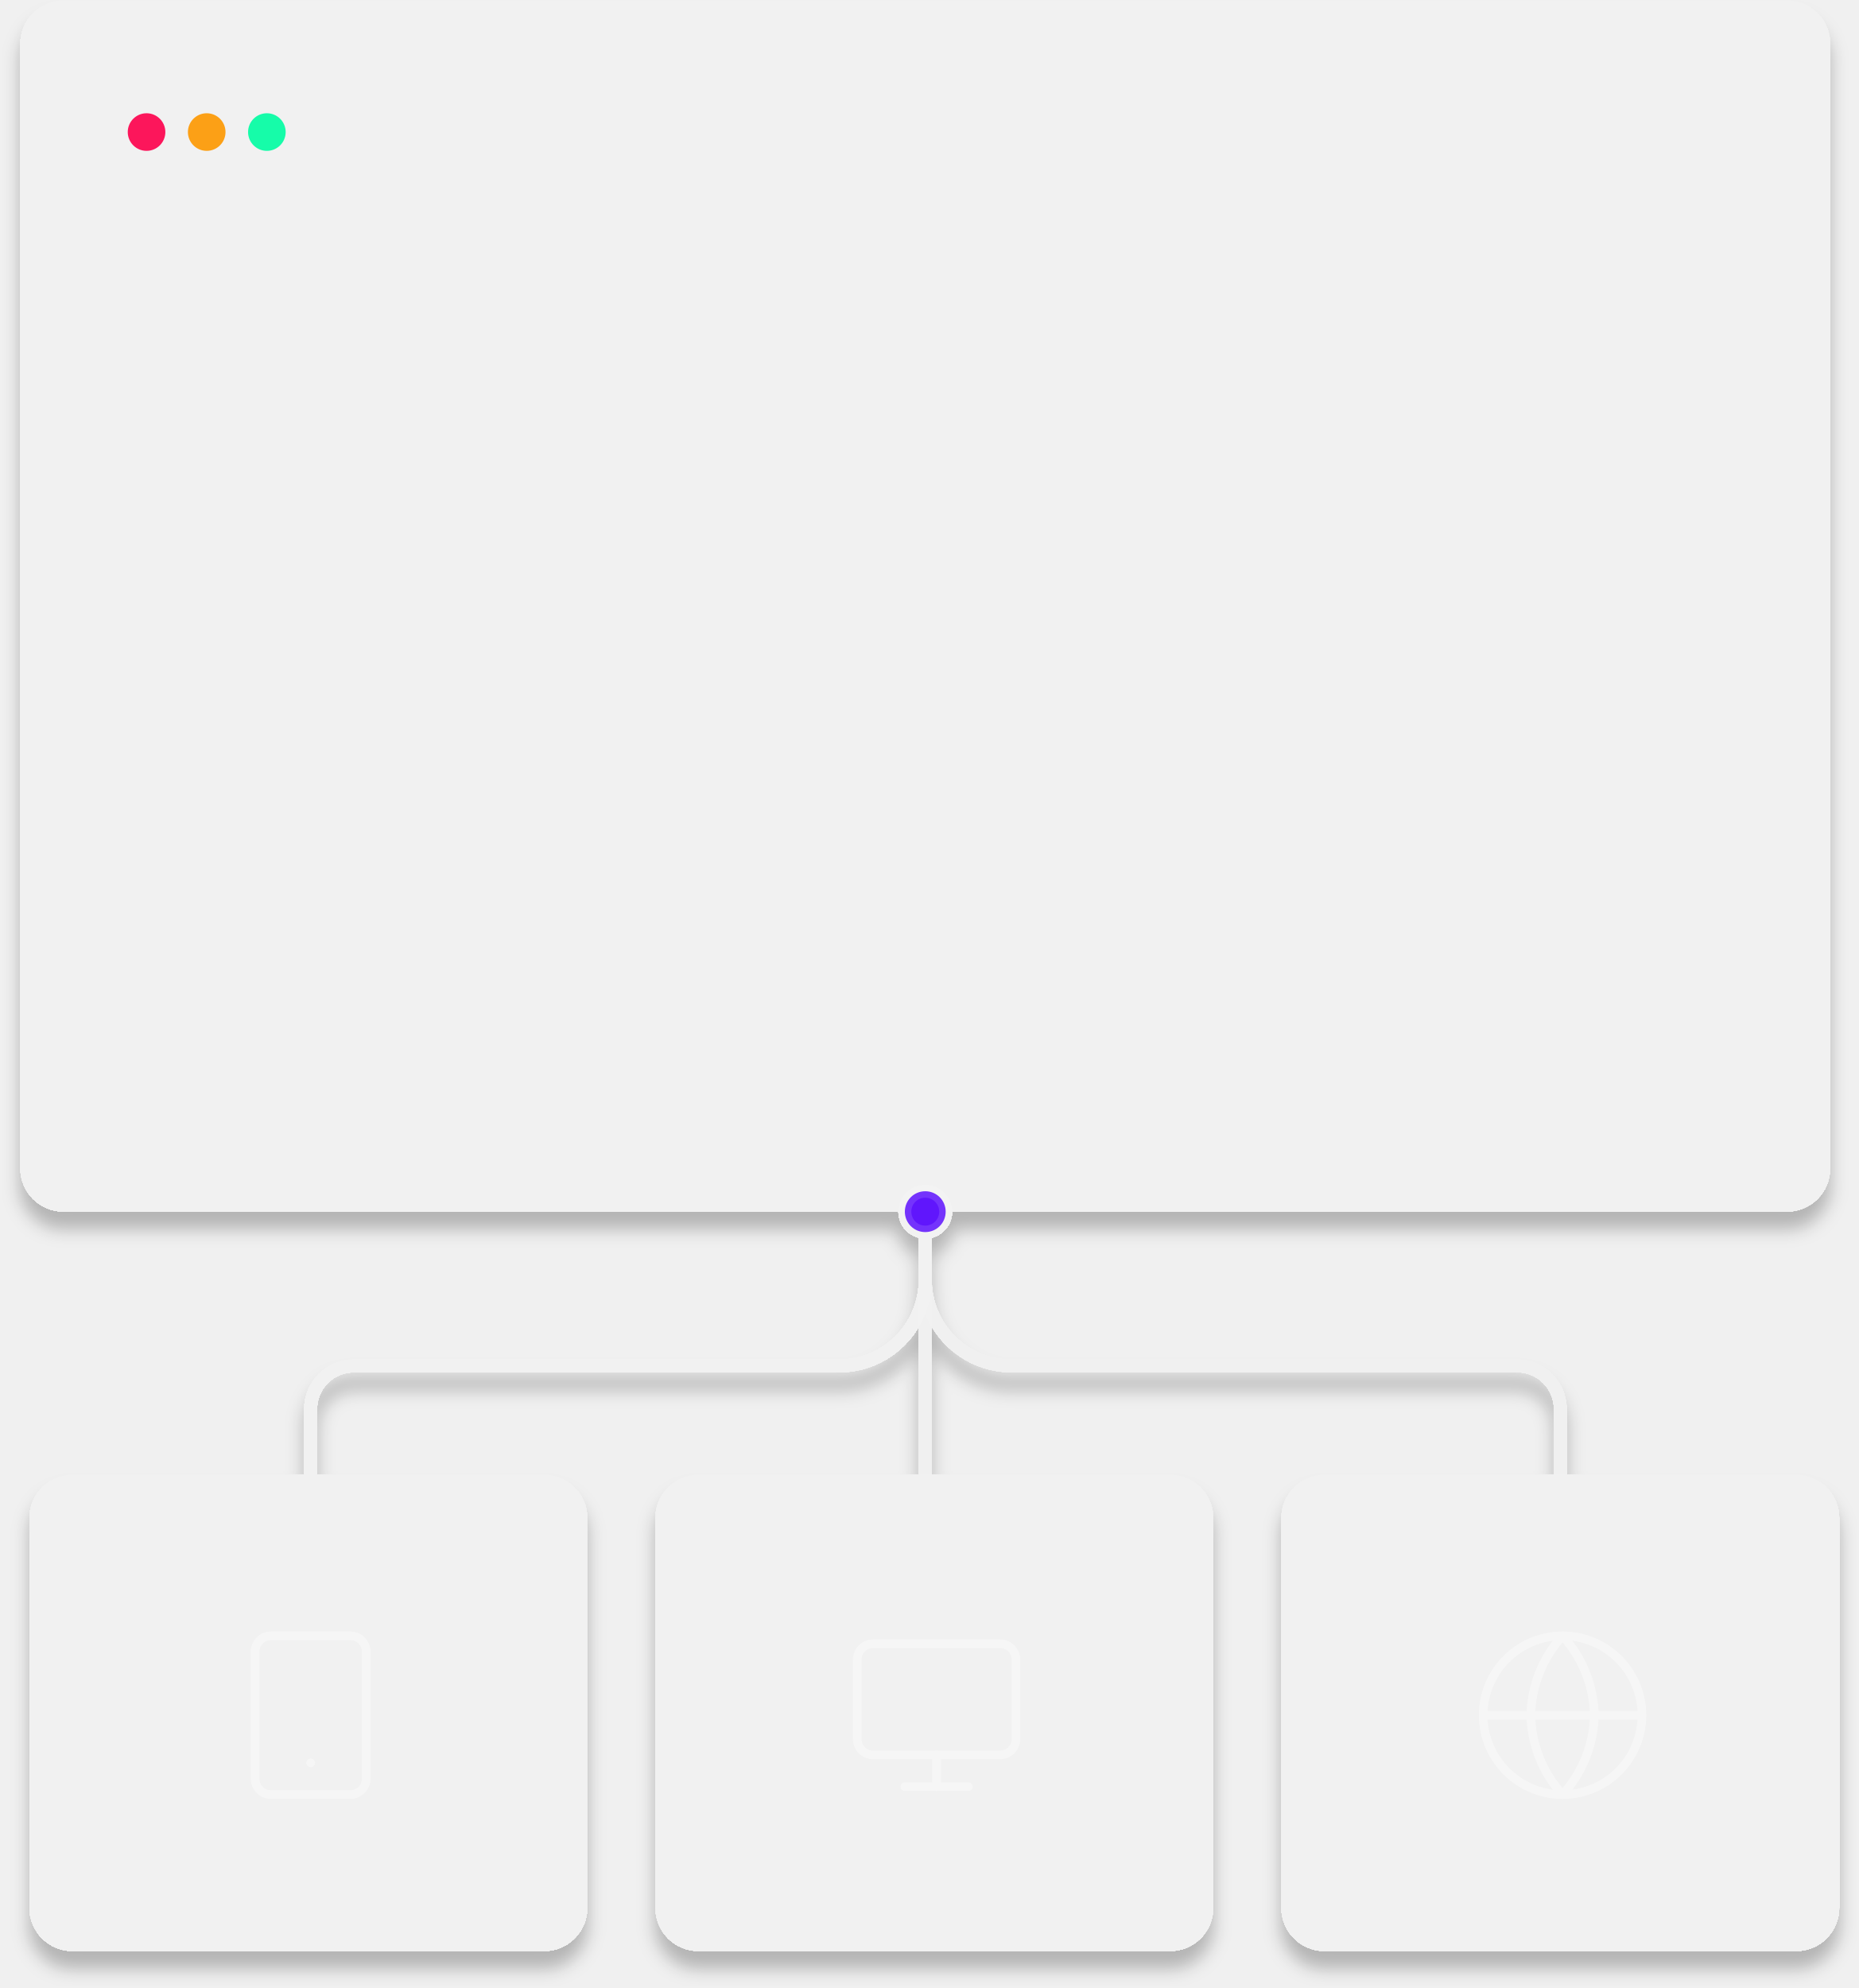
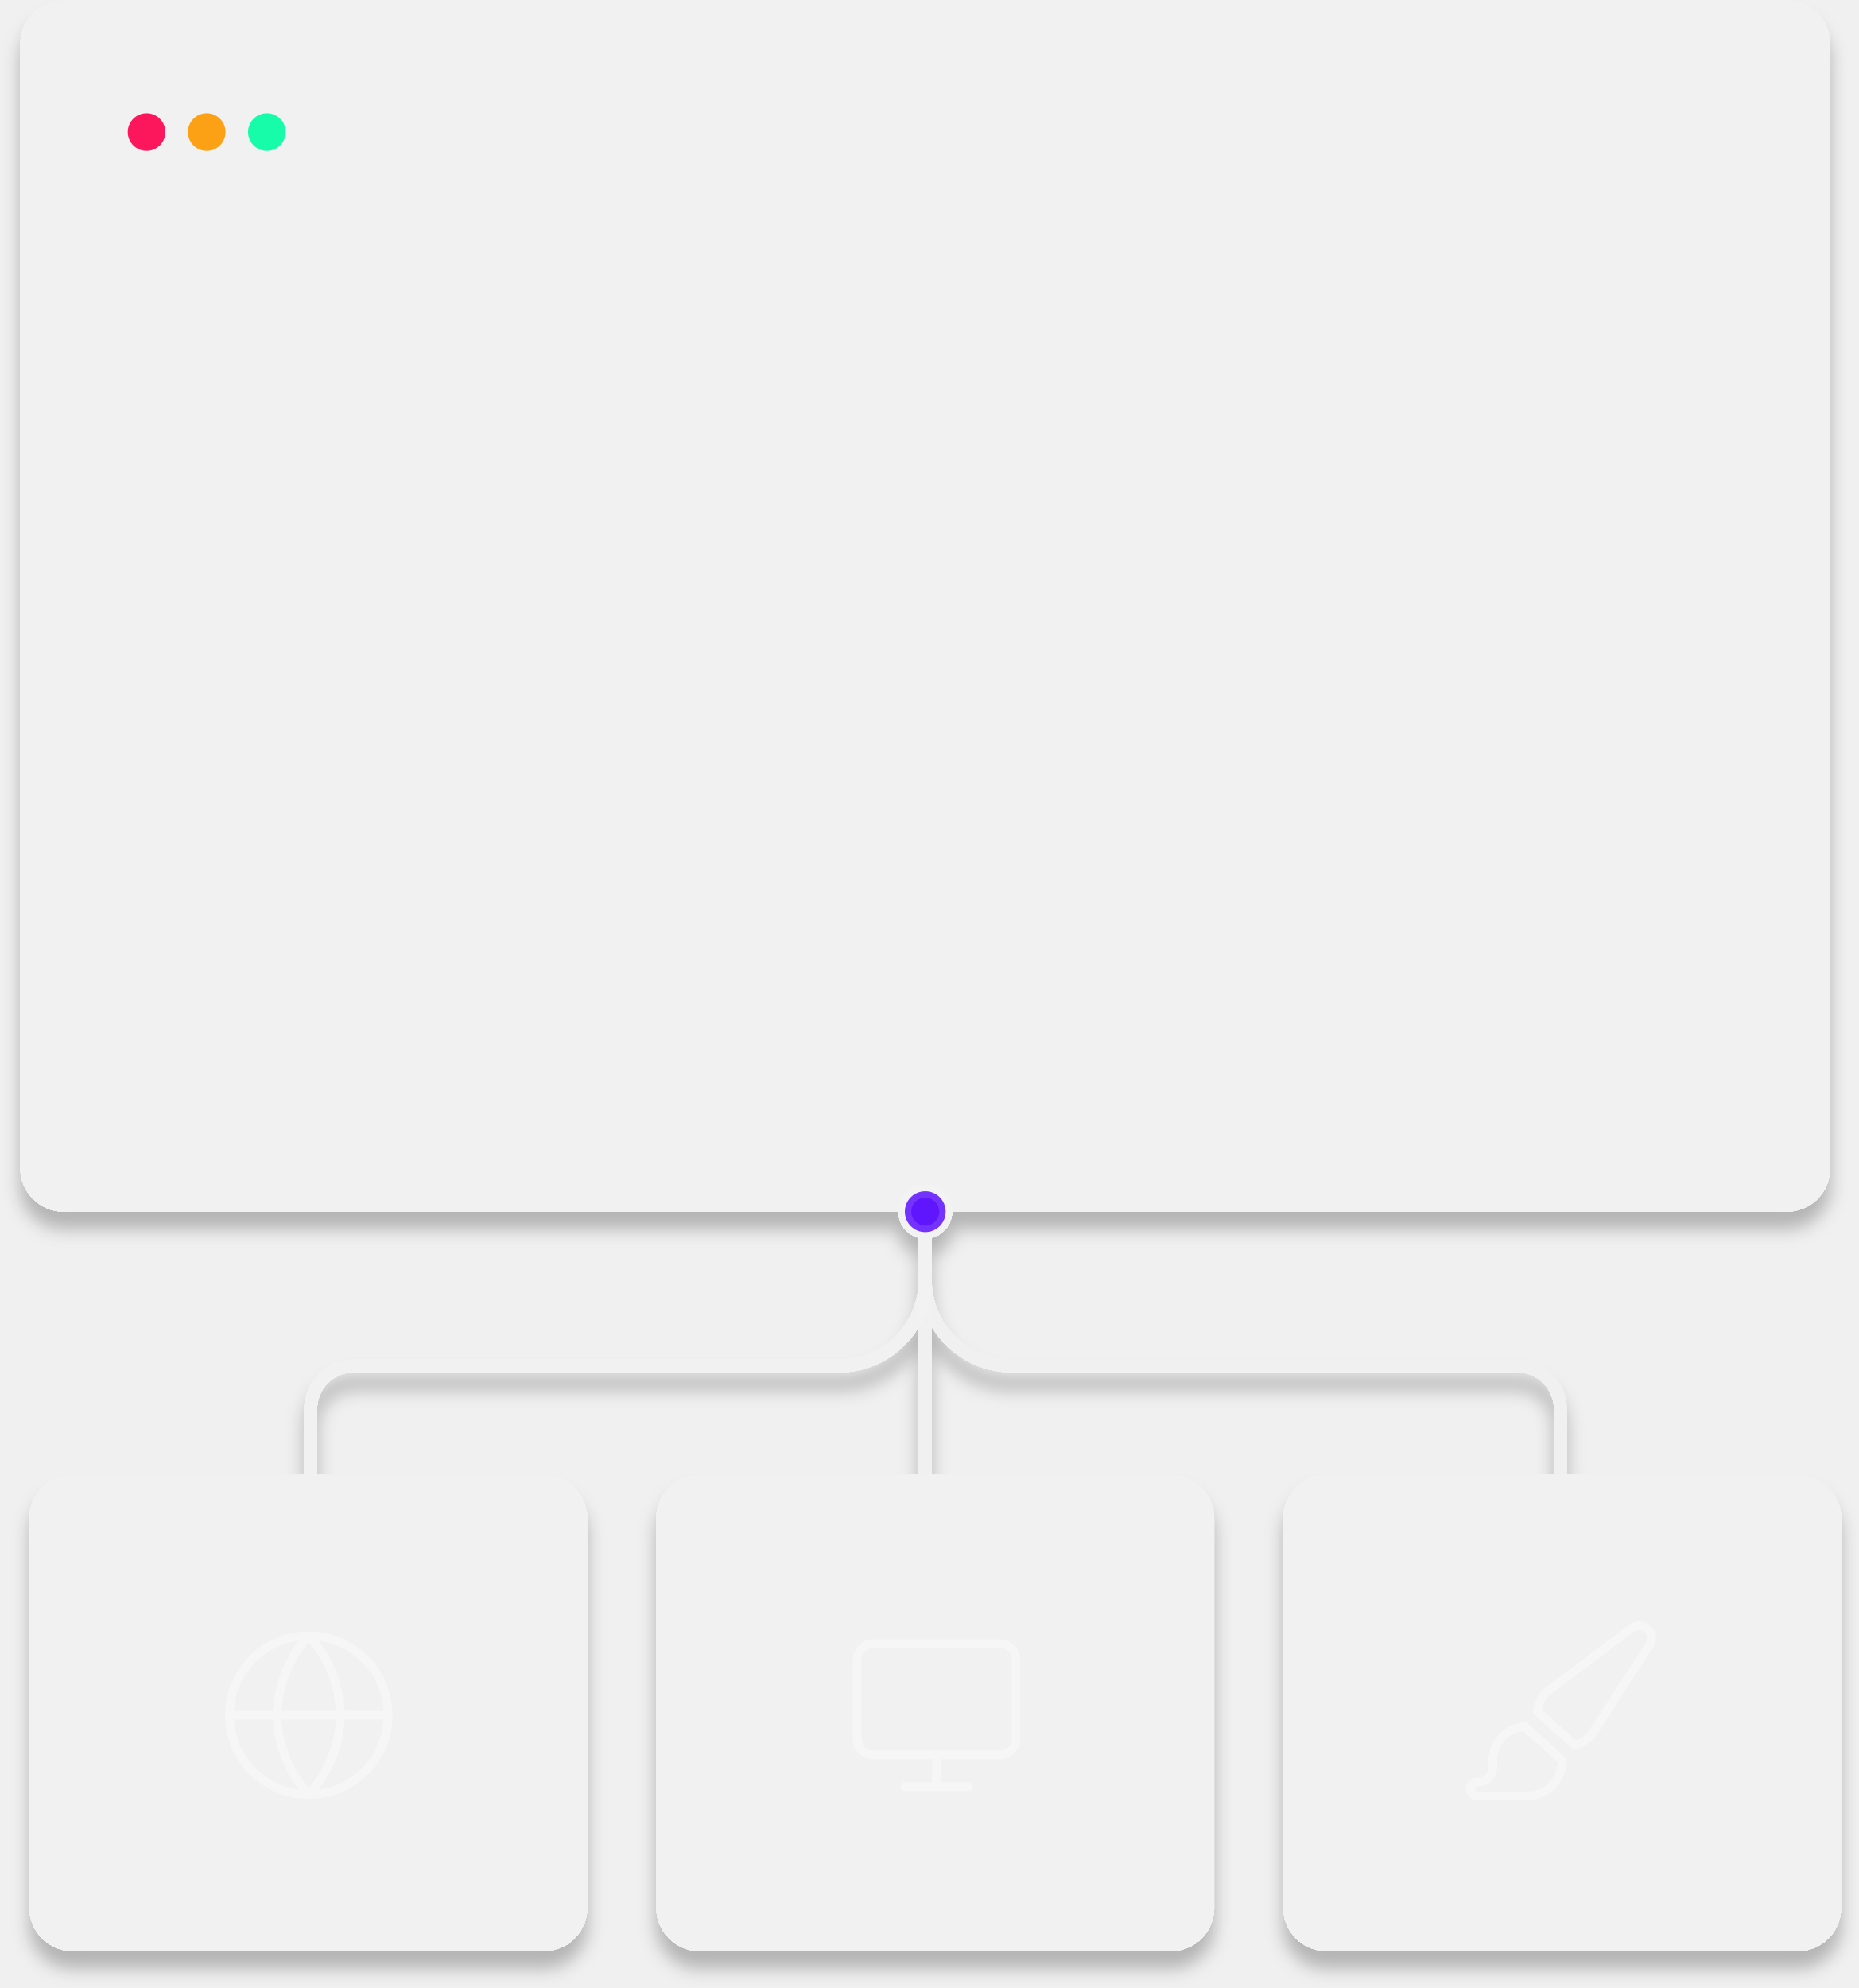
<svg xmlns="http://www.w3.org/2000/svg" width="431" height="461" viewBox="0 0 431 461" fill="none">
  <g filter="url(#filter0_d_1393_470)">
    <g filter="url(#filter1_b_1393_470)">
      <rect x="4.716" y="0.104" width="419.728" height="280.871" rx="10" fill="white" fill-opacity="0.05" />
    </g>
    <g clip-path="url(#clip0_1393_470)">
      <path d="M86.573 57.961H38.767C36.228 57.961 34.17 60.027 34.17 62.576V65.346C34.17 67.895 36.228 69.961 38.767 69.961H86.573C89.112 69.961 91.17 67.895 91.17 65.346V62.576C91.17 60.027 89.112 57.961 86.573 57.961Z" fill="white" fill-opacity="0.05" />
      <path d="M123.639 57.961H103.701C101.199 57.961 99.17 60.027 99.17 62.576V65.346C99.17 67.895 101.199 69.961 103.701 69.961H123.639C126.141 69.961 128.17 67.895 128.17 65.346V62.576C128.17 60.027 126.141 57.961 123.639 57.961Z" fill="white" fill-opacity="0.05" />
      <path d="M147.726 57.961H140.615C138.16 57.961 136.17 60.027 136.17 62.576V65.346C136.17 67.895 138.16 69.961 140.615 69.961H147.726C150.18 69.961 152.17 67.895 152.17 65.346V62.576C152.17 60.027 150.18 57.961 147.726 57.961Z" fill="white" fill-opacity="0.05" />
      <path d="M41.555 78.961H38.786C36.236 78.961 34.17 81.027 34.17 83.576V86.346C34.17 88.895 36.236 90.961 38.786 90.961H41.555C44.104 90.961 46.17 88.895 46.17 86.346V83.576C46.17 81.027 44.104 78.961 41.555 78.961Z" fill="white" fill-opacity="0.05" />
      <path d="M105.498 78.961H57.842C55.262 78.961 53.17 81.027 53.17 83.576V86.346C53.17 88.895 55.262 90.961 57.842 90.961H105.498C108.078 90.961 110.17 88.895 110.17 86.346V83.576C110.17 81.027 108.078 78.961 105.498 78.961Z" fill="white" fill-opacity="0.05" />
      <path d="M158.476 78.961H121.864C119.272 78.961 117.17 81.027 117.17 83.576V86.346C117.17 88.895 119.272 90.961 121.864 90.961H158.476C161.069 90.961 163.17 88.895 163.17 86.346V83.576C163.17 81.027 161.069 78.961 158.476 78.961Z" fill="white" fill-opacity="0.05" />
      <path d="M92.538 100.961H38.803C36.244 100.961 34.17 103.027 34.17 105.576V108.346C34.17 110.895 36.244 112.961 38.803 112.961H92.538C95.096 112.961 97.17 110.895 97.17 108.346V105.576C97.17 103.027 95.096 100.961 92.538 100.961Z" fill="white" fill-opacity="0.05" />
      <path d="M151.527 100.961H108.813C106.249 100.961 104.17 103.027 104.17 105.576V108.346C104.17 110.895 106.249 112.961 108.813 112.961H151.527C154.091 112.961 156.17 110.895 156.17 108.346V105.576C156.17 103.027 154.091 100.961 151.527 100.961Z" fill="white" fill-opacity="0.05" />
      <path d="M229.565 100.961H168.775C166.232 100.961 164.17 103.027 164.17 105.576V108.346C164.17 110.895 166.232 112.961 168.775 112.961H229.565C232.108 112.961 234.17 110.895 234.17 108.346V105.576C234.17 103.027 232.108 100.961 229.565 100.961Z" fill="white" fill-opacity="0.05" />
      <path d="M273.545 100.961H245.795C243.241 100.961 241.17 103.027 241.17 105.576V108.346C241.17 110.895 243.241 112.961 245.795 112.961H273.545C276.099 112.961 278.17 110.895 278.17 108.346V105.576C278.17 103.027 276.099 100.961 273.545 100.961Z" fill="white" fill-opacity="0.05" />
      <path d="M327.57 100.961H290.77C288.229 100.961 286.17 103.027 286.17 105.576V108.346C286.17 110.895 288.229 112.961 290.77 112.961H327.57C330.11 112.961 332.17 110.895 332.17 108.346V105.576C332.17 103.027 330.11 100.961 327.57 100.961Z" fill="white" fill-opacity="0.05" />
      <path d="M378.489 100.961H343.851C341.266 100.961 339.17 103.027 339.17 105.576V108.346C339.17 110.895 341.266 112.961 343.851 112.961H378.489C381.074 112.961 383.17 110.895 383.17 108.346V105.576C383.17 103.027 381.074 100.961 378.489 100.961Z" fill="white" fill-opacity="0.05" />
      <path d="M92.538 249.961H38.803C36.244 249.961 34.17 252.027 34.17 254.576V257.346C34.17 259.895 36.244 261.961 38.803 261.961H92.538C95.096 261.961 97.17 259.895 97.17 257.346V254.576C97.17 252.027 95.096 249.961 92.538 249.961Z" fill="white" fill-opacity="0.05" />
      <path d="M151.527 249.961H108.813C106.249 249.961 104.17 252.027 104.17 254.576V257.346C104.17 259.895 106.249 261.961 108.813 261.961H151.527C154.091 261.961 156.17 259.895 156.17 257.346V254.576C156.17 252.027 154.091 249.961 151.527 249.961Z" fill="white" fill-opacity="0.05" />
      <path d="M229.565 249.961H168.775C166.232 249.961 164.17 252.027 164.17 254.576V257.346C164.17 259.895 166.232 261.961 168.775 261.961H229.565C232.108 261.961 234.17 259.895 234.17 257.346V254.576C234.17 252.027 232.108 249.961 229.565 249.961Z" fill="white" fill-opacity="0.05" />
      <path d="M273.545 249.961H245.795C243.241 249.961 241.17 252.027 241.17 254.576V257.346C241.17 259.895 243.241 261.961 245.795 261.961H273.545C276.099 261.961 278.17 259.895 278.17 257.346V254.576C278.17 252.027 276.099 249.961 273.545 249.961Z" fill="white" fill-opacity="0.05" />
      <path d="M327.57 249.961H290.77C288.229 249.961 286.17 252.027 286.17 254.576V257.346C286.17 259.895 288.229 261.961 290.77 261.961H327.57C330.11 261.961 332.17 259.895 332.17 257.346V254.576C332.17 252.027 330.11 249.961 327.57 249.961Z" fill="white" fill-opacity="0.05" />
      <path d="M378.489 249.961H343.851C341.266 249.961 339.17 252.027 339.17 254.576V257.346C339.17 259.895 341.266 261.961 343.851 261.961H378.489C381.074 261.961 383.17 259.895 383.17 257.346V254.576C383.17 252.027 381.074 249.961 378.489 249.961Z" fill="white" fill-opacity="0.05" />
      <path d="M73.587 121.961H38.754C36.222 121.961 34.17 124.027 34.17 126.576V129.346C34.17 131.895 36.222 133.961 38.754 133.961H73.587C76.118 133.961 78.17 131.895 78.17 129.346V126.576C78.17 124.027 76.118 121.961 73.587 121.961Z" fill="white" fill-opacity="0.05" />
      <path d="M147.587 121.961H90.754C88.222 121.961 86.17 124.027 86.17 126.576V129.346C86.17 131.895 88.222 133.961 90.754 133.961H147.587C150.118 133.961 152.17 131.895 152.17 129.346V126.576C152.17 124.027 150.118 121.961 147.587 121.961Z" fill="white" fill-opacity="0.05" />
      <path d="M221.522 121.961H164.818C162.251 121.961 160.17 124.027 160.17 126.576V129.346C160.17 131.895 162.251 133.961 164.818 133.961H221.522C224.089 133.961 226.17 131.895 226.17 129.346V126.576C226.17 124.027 224.089 121.961 221.522 121.961Z" fill="white" fill-opacity="0.05" />
      <path d="M73.587 227.961H38.754C36.222 227.961 34.17 230.027 34.17 232.576V235.346C34.17 237.895 36.222 239.961 38.754 239.961H73.587C76.118 239.961 78.17 237.895 78.17 235.346V232.576C78.17 230.027 76.118 227.961 73.587 227.961Z" fill="white" fill-opacity="0.05" />
      <path d="M147.587 227.961H90.754C88.222 227.961 86.17 230.027 86.17 232.576V235.346C86.17 237.895 88.222 239.961 90.754 239.961H147.587C150.118 239.961 152.17 237.895 152.17 235.346V232.576C152.17 230.027 150.118 227.961 147.587 227.961Z" fill="white" fill-opacity="0.05" />
      <path d="M221.522 227.961H164.818C162.251 227.961 160.17 230.027 160.17 232.576V235.346C160.17 237.895 162.251 239.961 164.818 239.961H221.522C224.089 239.961 226.17 237.895 226.17 235.346V232.576C226.17 230.027 224.089 227.961 221.522 227.961Z" fill="white" fill-opacity="0.05" />
      <path d="M43.504 142.961H38.837C36.26 142.961 34.17 145.027 34.17 147.576V150.346C34.17 152.895 36.26 154.961 38.837 154.961H43.504C46.081 154.961 48.17 152.895 48.17 150.346V147.576C48.17 145.027 46.081 142.961 43.504 142.961Z" fill="white" fill-opacity="0.05" />
      <path d="M123.55 142.961H59.79C57.239 142.961 55.17 145.027 55.17 147.576V150.346C55.17 152.895 57.239 154.961 59.79 154.961H123.55C126.102 154.961 128.17 152.895 128.17 150.346V147.576C128.17 145.027 126.102 142.961 123.55 142.961Z" fill="white" fill-opacity="0.05" />
      <path d="M153.587 142.961H140.753C138.222 142.961 136.17 145.027 136.17 147.576V150.346C136.17 152.895 138.222 154.961 140.753 154.961H153.587C156.118 154.961 158.17 152.895 158.17 150.346V147.576C158.17 145.027 156.118 142.961 153.587 142.961Z" fill="white" fill-opacity="0.05" />
      <path d="M220.482 142.961H169.857C167.269 142.961 165.17 145.027 165.17 147.576V150.346C165.17 152.895 167.269 154.961 169.857 154.961H220.482C223.071 154.961 225.17 152.895 225.17 150.346V147.576C225.17 145.027 223.071 142.961 220.482 142.961Z" fill="white" fill-opacity="0.05" />
      <path d="M267.519 142.961H236.821C234.252 142.961 232.17 145.027 232.17 147.576V150.346C232.17 152.895 234.252 154.961 236.821 154.961H267.519C270.088 154.961 272.17 152.895 272.17 150.346V147.576C272.17 145.027 270.088 142.961 267.519 142.961Z" fill="white" fill-opacity="0.05" />
      <path d="M348.545 142.961H283.795C281.241 142.961 279.17 145.027 279.17 147.576V150.346C279.17 152.895 281.241 154.961 283.795 154.961H348.545C351.099 154.961 353.17 152.895 353.17 150.346V147.576C353.17 145.027 351.099 142.961 348.545 142.961Z" fill="white" fill-opacity="0.05" />
      <path d="M68.527 163.961H38.813C36.249 163.961 34.17 166.027 34.17 168.576V171.346C34.17 173.895 36.249 175.961 38.813 175.961H68.527C71.091 175.961 73.17 173.895 73.17 171.346V168.576C73.17 166.027 71.091 163.961 68.527 163.961Z" fill="white" fill-opacity="0.05" />
      <path d="M81.527 185.961H38.813C36.249 185.961 34.17 188.027 34.17 190.576V193.346C34.17 195.895 36.249 197.961 38.813 197.961H81.527C84.091 197.961 86.17 195.895 86.17 193.346V190.576C86.17 188.027 84.091 185.961 81.527 185.961Z" fill="white" fill-opacity="0.05" />
      <path d="M159.499 185.961H97.841C95.261 185.961 93.17 188.027 93.17 190.576V193.346C93.17 195.895 95.261 197.961 97.841 197.961H159.499C162.079 197.961 164.17 195.895 164.17 193.346V190.576C164.17 188.027 162.079 185.961 159.499 185.961Z" fill="white" fill-opacity="0.05" />
      <path d="M187.605 185.961H175.735C173.214 185.961 171.17 188.027 171.17 190.576V193.346C171.17 195.895 173.214 197.961 175.735 197.961H187.605C190.126 197.961 192.17 195.895 192.17 193.346V190.576C192.17 188.027 190.126 185.961 187.605 185.961Z" fill="white" fill-opacity="0.05" />
      <path d="M94.527 206.961H38.813C36.249 206.961 34.17 209.027 34.17 211.576V214.346C34.17 216.895 36.249 218.961 38.813 218.961H94.527C97.091 218.961 99.17 216.895 99.17 214.346V211.576C99.17 209.027 97.091 206.961 94.527 206.961Z" fill="white" fill-opacity="0.05" />
      <path d="M136.565 206.961H110.775C108.232 206.961 106.17 209.027 106.17 211.576V214.346C106.17 216.895 108.232 218.961 110.775 218.961H136.565C139.108 218.961 141.17 216.895 141.17 214.346V211.576C141.17 209.027 139.108 206.961 136.565 206.961Z" fill="white" fill-opacity="0.05" />
-       <path d="M203.561 206.961H153.779C151.234 206.961 149.17 209.027 149.17 211.576V214.346C149.17 216.895 151.234 218.961 153.779 218.961H203.561C206.106 218.961 208.17 216.895 208.17 214.346V211.576C208.17 209.027 206.106 206.961 203.561 206.961Z" fill="white" fill-opacity="0.05" />
+       <path d="M203.561 206.961H153.78C151.234 206.961 149.17 209.027 149.17 211.576V214.346C149.17 216.895 151.234 218.961 153.78 218.961H203.561C206.106 218.961 208.17 216.895 208.17 214.346V211.576C208.17 209.027 206.106 206.961 203.561 206.961Z" fill="white" fill-opacity="0.05" />
      <path d="M240.482 206.961H219.857C217.269 206.961 215.17 209.027 215.17 211.576V214.346C215.17 216.895 217.269 218.961 219.857 218.961H240.482C243.071 218.961 245.17 216.895 245.17 214.346V211.576C245.17 209.027 243.071 206.961 240.482 206.961Z" fill="white" fill-opacity="0.05" />
      <path d="M281.448 206.961H256.892C254.284 206.961 252.17 209.027 252.17 211.576V214.346C252.17 216.895 254.284 218.961 256.892 218.961H281.448C284.056 218.961 286.17 216.895 286.17 214.346V211.576C286.17 209.027 284.056 206.961 281.448 206.961Z" fill="white" fill-opacity="0.05" />
      <path d="M350.543 206.961H297.797C295.241 206.961 293.17 209.027 293.17 211.576V214.346C293.17 216.895 295.241 218.961 297.797 218.961H350.543C353.098 218.961 355.17 216.895 355.17 214.346V211.576C355.17 209.027 353.098 206.961 350.543 206.961Z" fill="white" fill-opacity="0.05" />
    </g>
    <circle cx="33.987" cy="30.622" r="4.36" fill="#FC165B" />
    <circle cx="47.938" cy="30.622" r="4.36" fill="#FCA016" />
    <circle cx="61.89" cy="30.622" r="4.36" fill="#16FCA9" />
+     <path opacity="0.3" d="M214.579 285.708C217.209 285.708 219.313 283.604 219.313 280.974C219.313 278.344 217.209 276.24 214.579 276.24C211.95 276.24 209.846 278.344 209.846 280.974C209.846 283.604 211.95 285.708 214.579 285.708ZM214.579 285.708V311.481V341.987" stroke="white" stroke-opacity="0.1" stroke-width="3" />
+     <path d="M214.58 276.24C211.95 276.24 209.846 278.344 209.846 280.974C209.846 283.604 211.95 285.708 214.58 285.708C217.209 285.708 219.313 283.604 219.313 280.974C219.313 278.344 217.209 276.24 214.58 276.24Z" fill="#6016FC" />
+     <path d="M214.58 285.708C217.209 285.708 219.313 283.604 219.313 280.974C219.313 278.344 217.209 276.24 214.58 276.24C211.95 276.24 209.846 278.344 209.846 280.974C209.846 283.604 211.95 285.708 214.58 285.708ZM214.58 285.708V296.74C214.58 307.786 205.625 316.74 194.58 316.74H82.04C76.517 316.74 72.04 321.217 72.04 326.74V341.987" stroke="white" stroke-opacity="0.1" stroke-width="3" />
+     <path opacity="0.3" d="M214.579 285.708C217.209 285.708 219.313 283.604 219.313 280.974C219.313 278.344 217.209 276.24 214.579 276.24C211.95 276.24 209.846 278.344 209.846 280.974C209.846 283.604 211.95 285.708 214.579 285.708ZM214.579 285.708V296.74C214.579 307.786 223.534 316.74 234.579 316.74H351.853C357.375 316.74 361.853 321.217 361.853 326.74V341.987" stroke="white" stroke-opacity="0.1" stroke-width="3" />
    <g filter="url(#filter2_b_1393_470)">
      <rect x="6.819" y="341.986" width="129.39" height="110.455" rx="10" fill="white" fill-opacity="0.05" />
    </g>
-     <path d="M81.245 379.33H62.836C60.803 379.33 59.154 380.978 59.154 383.012V412.467C59.154 414.5 60.803 416.148 62.836 416.148H81.245C83.278 416.148 84.927 414.5 84.927 412.467V383.012C84.927 380.978 83.278 379.33 81.245 379.33Z" stroke="white" stroke-opacity="0.4" stroke-width="2" stroke-linecap="round" stroke-linejoin="round" />
-     <path d="M72.04 408.785H72.058" stroke="white" stroke-opacity="0.4" stroke-width="2" stroke-linecap="round" stroke-linejoin="round" />
+     <g opacity="0.4">
+       <path d="M71.599 416.148C81.766 416.148 90.008 407.906 90.008 397.739C90.008 387.572 81.766 379.33 71.599 379.33C61.432 379.33 53.19 387.572 53.19 397.739C53.19 407.906 61.432 416.148 71.599 416.148Z" stroke="white" stroke-width="2" stroke-linecap="round" stroke-linejoin="round" />
+       <path d="M53.19 397.74H90.008" stroke="white" stroke-width="2" stroke-linecap="round" stroke-linejoin="round" />
+       <path d="M71.599 379.33C76.203 384.371 78.82 390.913 78.962 397.739C78.82 404.565 76.203 411.107 71.599 416.148C66.994 411.107 64.377 404.565 64.235 397.739C64.377 390.913 66.994 384.371 71.599 379.33V379.33Z" stroke="white" stroke-width="2" stroke-linecap="round" stroke-linejoin="round" />
+     </g>
    <g filter="url(#filter3_b_1393_470)">
-       <rect x="151.989" y="341.986" width="129.39" height="110.455" rx="10" fill="white" fill-opacity="0.05" />
+       <rect x="152.209" y="341.986" width="129.39" height="110.455" rx="10" fill="white" fill-opacity="0.05" />
    </g>
    <g opacity="0.4">
      <path d="M231.937 381.172H202.482C200.449 381.172 198.8 382.82 198.8 384.854V403.263C198.8 405.296 200.449 406.945 202.482 406.945H231.937C233.97 406.945 235.619 405.296 235.619 403.263V384.854C235.619 382.82 233.97 381.172 231.937 381.172Z" stroke="white" stroke-width="2" stroke-linecap="round" stroke-linejoin="round" />
      <path d="M209.846 414.309H224.573" stroke="white" stroke-width="2" stroke-linecap="round" stroke-linejoin="round" />
      <path d="M217.209 406.943V414.307" stroke="white" stroke-width="2" stroke-linecap="round" stroke-linejoin="round" />
    </g>
    <g filter="url(#filter4_b_1393_470)">
-       <rect x="297.158" y="341.986" width="129.39" height="110.455" rx="10" fill="white" fill-opacity="0.05" />
+       <rect x="297.599" y="341.986" width="129.39" height="110.455" rx="10" fill="white" fill-opacity="0.05" />
    </g>
-     <g opacity="0.4">
-       <path d="M362.378 416.148C372.545 416.148 380.788 407.906 380.788 397.739C380.788 387.572 372.545 379.33 362.378 379.33C352.211 379.33 343.969 387.572 343.969 397.739C343.969 407.906 352.211 416.148 362.378 416.148Z" stroke="white" stroke-width="2" stroke-linecap="round" stroke-linejoin="round" />
-       <path d="M343.969 397.74H380.788" stroke="white" stroke-width="2" stroke-linecap="round" stroke-linejoin="round" />
-       <path d="M362.379 379.33C366.983 384.371 369.6 390.913 369.742 397.739C369.6 404.565 366.983 411.107 362.379 416.148C357.774 411.107 355.157 404.565 355.015 397.739C355.157 390.913 357.774 384.371 362.379 379.33V379.33Z" stroke="white" stroke-width="2" stroke-linecap="round" stroke-linejoin="round" />
-     </g>
-     <path opacity="0.3" d="M214.579 285.708C217.209 285.708 219.313 283.604 219.313 280.974C219.313 278.344 217.209 276.24 214.579 276.24C211.95 276.24 209.846 278.344 209.846 280.974C209.846 283.604 211.95 285.708 214.579 285.708ZM214.579 285.708V311.481V341.987" stroke="white" stroke-opacity="0.1" stroke-width="3" />
-     <path d="M214.58 276.24C211.95 276.24 209.846 278.344 209.846 280.974C209.846 283.604 211.95 285.708 214.58 285.708C217.209 285.708 219.313 283.604 219.313 280.974C219.313 278.344 217.209 276.24 214.58 276.24Z" fill="#6016FC" />
-     <path d="M214.58 285.708C217.209 285.708 219.313 283.604 219.313 280.974C219.313 278.344 217.209 276.24 214.58 276.24C211.95 276.24 209.846 278.344 209.846 280.974C209.846 283.604 211.95 285.708 214.58 285.708ZM214.58 285.708V296.74C214.58 307.786 205.625 316.74 194.58 316.74H82.04C76.517 316.74 72.04 321.217 72.04 326.74V341.987" stroke="white" stroke-opacity="0.1" stroke-width="3" />
-     <path opacity="0.3" d="M214.579 285.708C217.209 285.708 219.313 283.604 219.313 280.974C219.313 278.344 217.209 276.24 214.579 276.24C211.95 276.24 209.846 278.344 209.846 280.974C209.846 283.604 211.95 285.708 214.579 285.708ZM214.579 285.708V296.74C214.579 307.786 223.534 316.74 234.579 316.74H351.853C357.375 316.74 361.853 321.217 361.853 326.74V341.987" stroke="white" stroke-opacity="0.1" stroke-width="3" />
+     <path d="M378.389 377.579L378.391 377.578C379.507 376.738 381.061 376.822 382.082 377.777C383.105 378.733 383.296 380.285 382.54 381.454C382.54 381.455 382.54 381.455 382.54 381.455L369.46 401.685C369.459 401.686 369.459 401.686 369.459 401.687C368.464 403.214 366.912 404.262 365.168 404.632L356.55 396.874C356.689 394.926 357.665 393.129 359.24 391.947L359.24 391.947L378.389 377.579ZM353.533 400.334L362.298 408.223C362.299 408.27 362.3 408.317 362.3 408.363C362.3 412.819 358.694 416.424 354.239 416.424H342.589C341.709 416.424 341 415.715 341 414.836C341 413.956 341.709 413.247 342.589 413.247H342.977C344.077 413.247 344.954 412.65 345.502 411.889C346.044 411.136 346.319 410.156 346.221 409.2L346.221 409.197C346.192 408.926 346.178 408.645 346.178 408.363C346.178 404.15 349.417 400.687 353.533 400.334Z" stroke="white" stroke-opacity="0.4" stroke-width="2" />
  </g>
  <defs>
-     <filter id="filter0_d_1393_470" x="0.716" y="0.104" width="429.832" height="460.338" filterUnits="userSpaceOnUse" color-interpolation-filters="sRGB">
+     <filter id="filter0_d_1393_470" x="0.716" y="0.104" width="430.274" height="460.338" filterUnits="userSpaceOnUse" color-interpolation-filters="sRGB">
      <feFlood flood-opacity="0" result="BackgroundImageFix" />
      <feColorMatrix in="SourceAlpha" type="matrix" values="0 0 0 0 0 0 0 0 0 0 0 0 0 0 0 0 0 0 127 0" result="hardAlpha" />
      <feOffset dy="4" />
      <feGaussianBlur stdDeviation="2" />
      <feComposite in2="hardAlpha" operator="out" />
      <feColorMatrix type="matrix" values="0 0 0 0 0 0 0 0 0 0 0 0 0 0 0 0 0 0 0.25 0" />
      <feBlend mode="normal" in2="BackgroundImageFix" result="effect1_dropShadow_1393_470" />
      <feBlend mode="normal" in="SourceGraphic" in2="effect1_dropShadow_1393_470" result="shape" />
    </filter>
    <filter id="filter1_b_1393_470" x="-69.284" y="-73.897" width="567.728" height="428.871" filterUnits="userSpaceOnUse" color-interpolation-filters="sRGB">
      <feFlood flood-opacity="0" result="BackgroundImageFix" />
      <feGaussianBlur in="BackgroundImageFix" stdDeviation="37" />
      <feComposite in2="SourceAlpha" operator="in" result="effect1_backgroundBlur_1393_470" />
      <feBlend mode="normal" in="SourceGraphic" in2="effect1_backgroundBlur_1393_470" result="shape" />
    </filter>
    <filter id="filter2_b_1393_470" x="-67.181" y="267.986" width="277.39" height="258.455" filterUnits="userSpaceOnUse" color-interpolation-filters="sRGB">
      <feFlood flood-opacity="0" result="BackgroundImageFix" />
      <feGaussianBlur in="BackgroundImageFix" stdDeviation="37" />
      <feComposite in2="SourceAlpha" operator="in" result="effect1_backgroundBlur_1393_470" />
      <feBlend mode="normal" in="SourceGraphic" in2="effect1_backgroundBlur_1393_470" result="shape" />
    </filter>
-     <filter id="filter3_b_1393_470" x="77.989" y="267.986" width="277.39" height="258.455" filterUnits="userSpaceOnUse" color-interpolation-filters="sRGB">
+     <filter id="filter3_b_1393_470" x="78.209" y="267.986" width="277.39" height="258.455" filterUnits="userSpaceOnUse" color-interpolation-filters="sRGB">
      <feFlood flood-opacity="0" result="BackgroundImageFix" />
      <feGaussianBlur in="BackgroundImageFix" stdDeviation="37" />
      <feComposite in2="SourceAlpha" operator="in" result="effect1_backgroundBlur_1393_470" />
      <feBlend mode="normal" in="SourceGraphic" in2="effect1_backgroundBlur_1393_470" result="shape" />
    </filter>
-     <filter id="filter4_b_1393_470" x="223.158" y="267.986" width="277.39" height="258.455" filterUnits="userSpaceOnUse" color-interpolation-filters="sRGB">
+     <filter id="filter4_b_1393_470" x="223.599" y="267.986" width="277.39" height="258.455" filterUnits="userSpaceOnUse" color-interpolation-filters="sRGB">
      <feFlood flood-opacity="0" result="BackgroundImageFix" />
      <feGaussianBlur in="BackgroundImageFix" stdDeviation="37" />
      <feComposite in2="SourceAlpha" operator="in" result="effect1_backgroundBlur_1393_470" />
      <feBlend mode="normal" in="SourceGraphic" in2="effect1_backgroundBlur_1393_470" result="shape" />
    </filter>
    <clipPath id="clip0_1393_470">
      <rect width="377.65" height="200.923" fill="white" transform="translate(34.1702 57.9609)" />
    </clipPath>
  </defs>
</svg>
